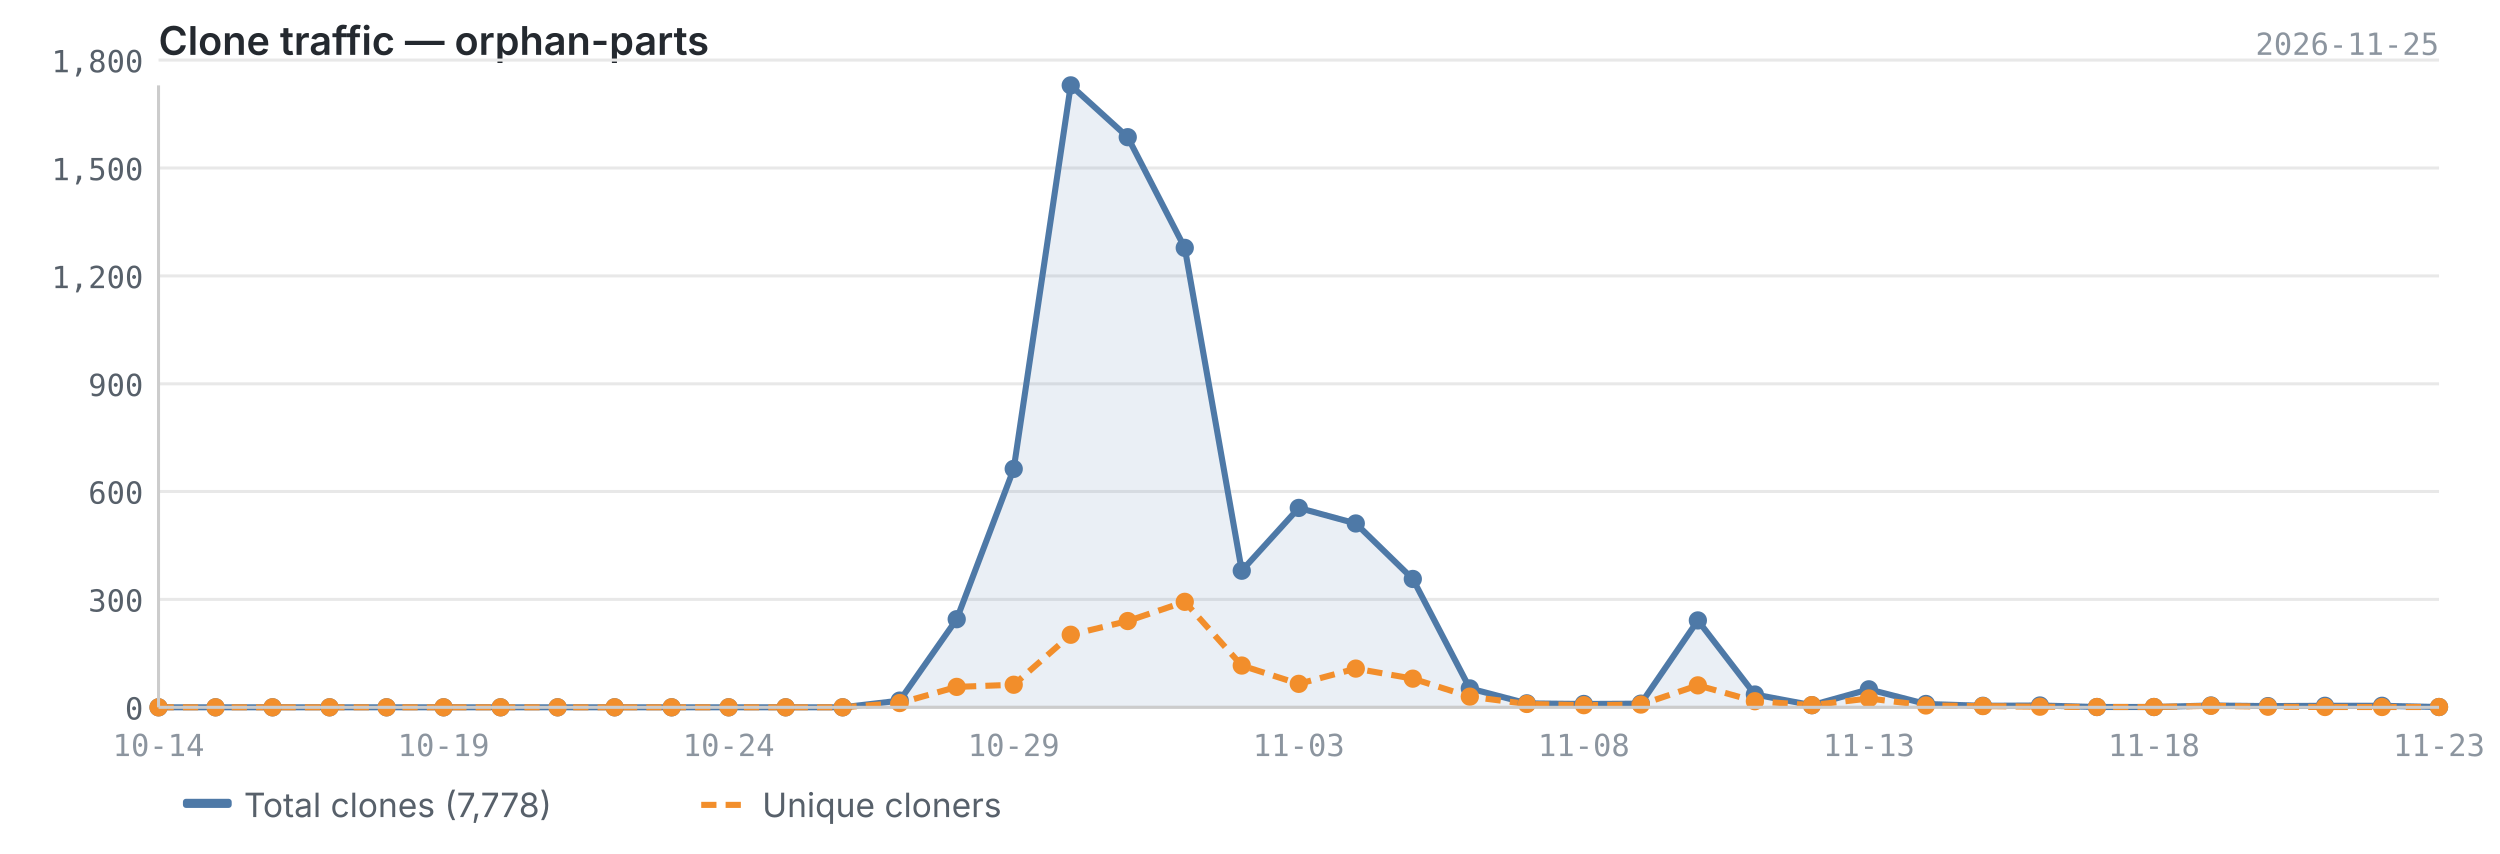
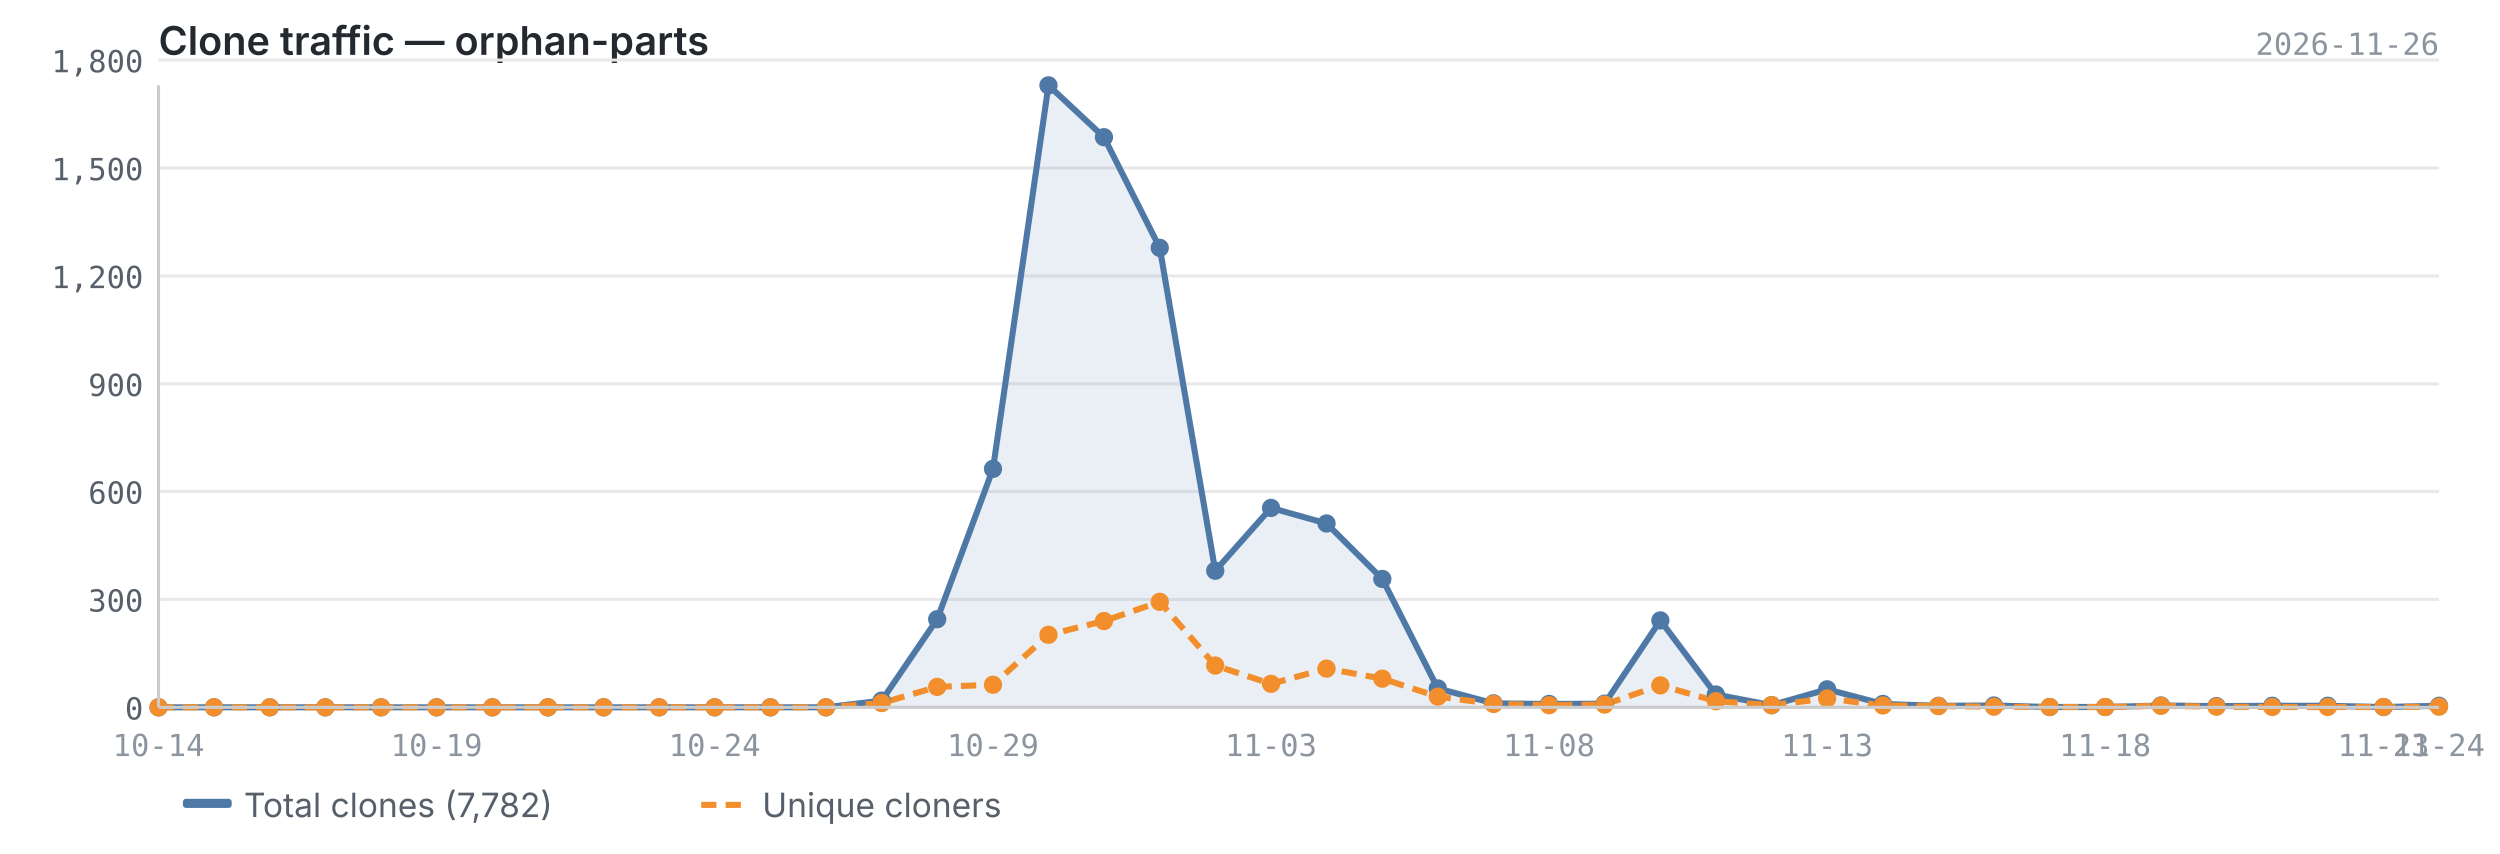
<svg xmlns="http://www.w3.org/2000/svg" viewBox="0 0 820 280" width="820" height="280">
  <text x="52" y="18" font-size="13" font-weight="600" fill="#24292f" font-family="-apple-system, BlinkMacSystemFont, 'Segoe UI', sans-serif">Clone traffic — orphan-parts</text>
-   <text x="800" y="18" font-size="10" fill="#8c959f" font-family="ui-monospace, SFMono-Regular, 'SF Mono', Menlo, monospace" text-anchor="end">2026-11-25</text>
+   <text x="800" y="18" font-size="10" fill="#8c959f" font-family="ui-monospace, SFMono-Regular, 'SF Mono', Menlo, monospace" text-anchor="end">2026-11-26</text>
  <line x1="52" y1="232.0" x2="800" y2="232.0" stroke="#e8e8e8" stroke-width="1" />
  <line x1="52" y1="196.6" x2="800" y2="196.6" stroke="#e8e8e8" stroke-width="1" />
  <line x1="52" y1="161.2" x2="800" y2="161.2" stroke="#e8e8e8" stroke-width="1" />
  <line x1="52" y1="125.9" x2="800" y2="125.9" stroke="#e8e8e8" stroke-width="1" />
  <line x1="52" y1="90.5" x2="800" y2="90.5" stroke="#e8e8e8" stroke-width="1" />
  <line x1="52" y1="55.1" x2="800" y2="55.1" stroke="#e8e8e8" stroke-width="1" />
  <line x1="52" y1="19.7" x2="800" y2="19.7" stroke="#e8e8e8" stroke-width="1" />
-   <path d="M52.0,232.0 L52.0,232.0 L70.7,232.0 L89.4,232.0 L108.1,232.0 L126.8,232.0 L145.5,232.0 L164.2,232.0 L182.9,232.0 L201.6,232.0 L220.3,232.0 L239.0,232.0 L257.7,232.0 L276.4,232.0 L295.1,229.8 L313.8,203.1 L332.5,153.8 L351.2,28.0 L369.9,45.0 L388.6,81.3 L407.3,187.2 L426.0,166.6 L444.7,171.7 L463.4,189.9 L482.1,225.8 L500.8,230.7 L519.5,230.9 L538.2,230.8 L556.9,203.5 L575.6,227.8 L594.3,231.3 L613.0,226.1 L631.7,230.9 L650.4,231.5 L669.1,231.4 L687.8,231.9 L706.5,231.9 L725.2,231.4 L743.9,231.6 L762.6,231.5 L781.3,231.5 L800.0,231.9 L800.0,232.0 L52.0,232.0Z" fill="#4e79a7" opacity="0.12" />
-   <polyline points="52.0,232.0 70.7,232.0 89.4,232.0 108.1,232.0 126.8,232.0 145.5,232.0 164.2,232.0 182.9,232.0 201.6,232.0 220.3,232.0 239.0,232.0 257.7,232.0 276.4,232.0 295.1,229.8 313.8,203.1 332.5,153.8 351.2,28.0 369.9,45.0 388.6,81.3 407.3,187.2 426.0,166.6 444.7,171.7 463.4,189.9 482.1,225.8 500.8,230.7 519.5,230.9 538.2,230.8 556.9,203.5 575.6,227.8 594.3,231.3 613.0,226.1 631.7,230.9 650.4,231.5 669.1,231.4 687.8,231.9 706.5,231.9 725.2,231.4 743.9,231.6 762.6,231.5 781.3,231.5 800.0,231.9" fill="none" stroke="#4e79a7" stroke-width="2" stroke-linejoin="round" />
-   <polyline points="52.0,232.0 70.7,232.0 89.4,232.0 108.1,232.0 126.8,232.0 145.5,232.0 164.2,232.0 182.9,232.0 201.6,232.0 220.3,232.0 239.0,232.0 257.7,232.0 276.4,232.0 295.1,230.6 313.8,225.3 332.5,224.6 351.2,208.2 369.9,203.7 388.6,197.4 407.3,218.3 426.0,224.3 444.7,219.3 463.4,222.6 482.1,228.5 500.8,230.9 519.5,231.3 538.2,231.1 556.9,224.8 575.6,230.0 594.3,231.3 613.0,229.1 631.7,231.4 650.4,231.6 669.1,231.8 687.8,231.9 706.5,231.9 725.2,231.5 743.9,231.8 762.6,231.9 781.3,231.9 800.0,231.9" fill="none" stroke="#f28e2b" stroke-width="2" stroke-linejoin="round" stroke-dasharray="5,3" />
+   <path d="M52.0,232.0 L52.0,232.0 L70.2,232.0 L88.5,232.0 L106.7,232.0 L125.0,232.0 L143.2,232.0 L161.5,232.0 L179.7,232.0 L198.0,232.0 L216.2,232.0 L234.4,232.0 L252.7,232.0 L270.9,232.0 L289.2,229.8 L307.4,203.1 L325.7,153.8 L343.9,28.0 L362.1,45.0 L380.4,81.3 L398.6,187.2 L416.9,166.6 L435.1,171.7 L453.4,189.9 L471.6,225.8 L489.9,230.7 L508.1,230.9 L526.3,230.8 L544.6,203.5 L562.8,227.8 L581.1,231.3 L599.3,226.1 L617.6,230.9 L635.8,231.5 L654.0,231.4 L672.3,231.9 L690.5,231.9 L708.8,231.4 L727.0,231.6 L745.3,231.5 L763.5,231.5 L781.8,231.9 L800.0,231.5 L800.0,232.0 L52.0,232.0Z" fill="#4e79a7" opacity="0.12" />
+   <polyline points="52.0,232.0 70.2,232.0 88.5,232.0 106.7,232.0 125.0,232.0 143.2,232.0 161.5,232.0 179.7,232.0 198.0,232.0 216.2,232.0 234.4,232.0 252.7,232.0 270.9,232.0 289.2,229.8 307.4,203.1 325.7,153.8 343.9,28.0 362.1,45.0 380.4,81.3 398.6,187.2 416.9,166.6 435.1,171.7 453.4,189.9 471.6,225.8 489.9,230.7 508.1,230.9 526.3,230.8 544.6,203.5 562.8,227.8 581.1,231.3 599.3,226.1 617.6,230.9 635.8,231.5 654.0,231.4 672.3,231.9 690.5,231.9 708.8,231.4 727.0,231.6 745.3,231.5 763.5,231.5 781.8,231.9 800.0,231.5" fill="none" stroke="#4e79a7" stroke-width="2" stroke-linejoin="round" />
+   <polyline points="52.0,232.0 70.2,232.0 88.5,232.0 106.7,232.0 125.0,232.0 143.2,232.0 161.5,232.0 179.7,232.0 198.0,232.0 216.2,232.0 234.4,232.0 252.7,232.0 270.9,232.0 289.2,230.6 307.4,225.3 325.7,224.6 343.9,208.2 362.1,203.7 380.4,197.4 398.6,218.3 416.9,224.3 435.1,219.3 453.4,222.6 471.6,228.5 489.9,230.9 508.1,231.3 526.3,231.1 544.6,224.8 562.8,230.0 581.1,231.3 599.3,229.1 617.6,231.4 635.8,231.6 654.0,231.8 672.3,231.9 690.5,231.9 708.8,231.5 727.0,231.8 745.3,231.9 763.5,231.9 781.8,231.9 800.0,231.8" fill="none" stroke="#f28e2b" stroke-width="2" stroke-linejoin="round" stroke-dasharray="5,3" />
  <circle cx="52.0" cy="232.0" r="3" fill="#4e79a7" />
-   <circle cx="70.7" cy="232.0" r="3" fill="#4e79a7" />
-   <circle cx="89.4" cy="232.0" r="3" fill="#4e79a7" />
-   <circle cx="108.1" cy="232.0" r="3" fill="#4e79a7" />
-   <circle cx="126.8" cy="232.0" r="3" fill="#4e79a7" />
-   <circle cx="145.5" cy="232.0" r="3" fill="#4e79a7" />
-   <circle cx="164.2" cy="232.0" r="3" fill="#4e79a7" />
-   <circle cx="182.9" cy="232.0" r="3" fill="#4e79a7" />
-   <circle cx="201.6" cy="232.0" r="3" fill="#4e79a7" />
-   <circle cx="220.3" cy="232.0" r="3" fill="#4e79a7" />
-   <circle cx="239.0" cy="232.0" r="3" fill="#4e79a7" />
-   <circle cx="257.7" cy="232.0" r="3" fill="#4e79a7" />
-   <circle cx="276.4" cy="232.0" r="3" fill="#4e79a7" />
-   <circle cx="295.1" cy="229.8" r="3" fill="#4e79a7" />
-   <circle cx="313.8" cy="203.1" r="3" fill="#4e79a7" />
-   <circle cx="332.5" cy="153.8" r="3" fill="#4e79a7" />
-   <circle cx="351.2" cy="28.0" r="3" fill="#4e79a7" />
-   <circle cx="369.9" cy="45.0" r="3" fill="#4e79a7" />
-   <circle cx="388.6" cy="81.3" r="3" fill="#4e79a7" />
-   <circle cx="407.3" cy="187.2" r="3" fill="#4e79a7" />
-   <circle cx="426.0" cy="166.6" r="3" fill="#4e79a7" />
-   <circle cx="444.7" cy="171.7" r="3" fill="#4e79a7" />
-   <circle cx="463.4" cy="189.9" r="3" fill="#4e79a7" />
-   <circle cx="482.1" cy="225.8" r="3" fill="#4e79a7" />
-   <circle cx="500.8" cy="230.7" r="3" fill="#4e79a7" />
-   <circle cx="519.5" cy="230.9" r="3" fill="#4e79a7" />
-   <circle cx="538.2" cy="230.8" r="3" fill="#4e79a7" />
-   <circle cx="556.9" cy="203.5" r="3" fill="#4e79a7" />
-   <circle cx="575.6" cy="227.8" r="3" fill="#4e79a7" />
-   <circle cx="594.3" cy="231.3" r="3" fill="#4e79a7" />
-   <circle cx="613.0" cy="226.1" r="3" fill="#4e79a7" />
-   <circle cx="631.7" cy="230.9" r="3" fill="#4e79a7" />
-   <circle cx="650.4" cy="231.5" r="3" fill="#4e79a7" />
-   <circle cx="669.1" cy="231.4" r="3" fill="#4e79a7" />
-   <circle cx="687.8" cy="231.9" r="3" fill="#4e79a7" />
-   <circle cx="706.5" cy="231.9" r="3" fill="#4e79a7" />
-   <circle cx="725.2" cy="231.4" r="3" fill="#4e79a7" />
-   <circle cx="743.9" cy="231.6" r="3" fill="#4e79a7" />
-   <circle cx="762.6" cy="231.5" r="3" fill="#4e79a7" />
-   <circle cx="781.3" cy="231.5" r="3" fill="#4e79a7" />
-   <circle cx="800.0" cy="231.9" r="3" fill="#4e79a7" />
+   <circle cx="70.2" cy="232.0" r="3" fill="#4e79a7" />
+   <circle cx="88.5" cy="232.0" r="3" fill="#4e79a7" />
+   <circle cx="106.7" cy="232.0" r="3" fill="#4e79a7" />
+   <circle cx="125.0" cy="232.0" r="3" fill="#4e79a7" />
+   <circle cx="143.2" cy="232.0" r="3" fill="#4e79a7" />
+   <circle cx="161.5" cy="232.0" r="3" fill="#4e79a7" />
+   <circle cx="179.7" cy="232.0" r="3" fill="#4e79a7" />
+   <circle cx="198.0" cy="232.0" r="3" fill="#4e79a7" />
+   <circle cx="216.2" cy="232.0" r="3" fill="#4e79a7" />
+   <circle cx="234.4" cy="232.0" r="3" fill="#4e79a7" />
+   <circle cx="252.7" cy="232.0" r="3" fill="#4e79a7" />
+   <circle cx="270.9" cy="232.0" r="3" fill="#4e79a7" />
+   <circle cx="289.2" cy="229.8" r="3" fill="#4e79a7" />
+   <circle cx="307.4" cy="203.1" r="3" fill="#4e79a7" />
+   <circle cx="325.7" cy="153.8" r="3" fill="#4e79a7" />
+   <circle cx="343.9" cy="28.0" r="3" fill="#4e79a7" />
+   <circle cx="362.1" cy="45.0" r="3" fill="#4e79a7" />
+   <circle cx="380.4" cy="81.3" r="3" fill="#4e79a7" />
+   <circle cx="398.6" cy="187.2" r="3" fill="#4e79a7" />
+   <circle cx="416.9" cy="166.6" r="3" fill="#4e79a7" />
+   <circle cx="435.1" cy="171.7" r="3" fill="#4e79a7" />
+   <circle cx="453.4" cy="189.9" r="3" fill="#4e79a7" />
+   <circle cx="471.6" cy="225.8" r="3" fill="#4e79a7" />
+   <circle cx="489.9" cy="230.7" r="3" fill="#4e79a7" />
+   <circle cx="508.1" cy="230.9" r="3" fill="#4e79a7" />
+   <circle cx="526.3" cy="230.8" r="3" fill="#4e79a7" />
+   <circle cx="544.6" cy="203.5" r="3" fill="#4e79a7" />
+   <circle cx="562.8" cy="227.8" r="3" fill="#4e79a7" />
+   <circle cx="581.1" cy="231.3" r="3" fill="#4e79a7" />
+   <circle cx="599.3" cy="226.1" r="3" fill="#4e79a7" />
+   <circle cx="617.6" cy="230.9" r="3" fill="#4e79a7" />
+   <circle cx="635.8" cy="231.5" r="3" fill="#4e79a7" />
+   <circle cx="654.0" cy="231.4" r="3" fill="#4e79a7" />
+   <circle cx="672.3" cy="231.9" r="3" fill="#4e79a7" />
+   <circle cx="690.5" cy="231.9" r="3" fill="#4e79a7" />
+   <circle cx="708.8" cy="231.4" r="3" fill="#4e79a7" />
+   <circle cx="727.0" cy="231.6" r="3" fill="#4e79a7" />
+   <circle cx="745.3" cy="231.5" r="3" fill="#4e79a7" />
+   <circle cx="763.5" cy="231.5" r="3" fill="#4e79a7" />
+   <circle cx="781.8" cy="231.9" r="3" fill="#4e79a7" />
+   <circle cx="800.0" cy="231.5" r="3" fill="#4e79a7" />
  <circle cx="52.0" cy="232.0" r="3" fill="#f28e2b" />
-   <circle cx="70.7" cy="232.0" r="3" fill="#f28e2b" />
-   <circle cx="89.4" cy="232.0" r="3" fill="#f28e2b" />
-   <circle cx="108.1" cy="232.0" r="3" fill="#f28e2b" />
-   <circle cx="126.8" cy="232.0" r="3" fill="#f28e2b" />
-   <circle cx="145.5" cy="232.0" r="3" fill="#f28e2b" />
-   <circle cx="164.2" cy="232.0" r="3" fill="#f28e2b" />
-   <circle cx="182.9" cy="232.0" r="3" fill="#f28e2b" />
-   <circle cx="201.6" cy="232.0" r="3" fill="#f28e2b" />
-   <circle cx="220.3" cy="232.0" r="3" fill="#f28e2b" />
-   <circle cx="239.0" cy="232.0" r="3" fill="#f28e2b" />
-   <circle cx="257.7" cy="232.0" r="3" fill="#f28e2b" />
-   <circle cx="276.4" cy="232.0" r="3" fill="#f28e2b" />
-   <circle cx="295.1" cy="230.6" r="3" fill="#f28e2b" />
-   <circle cx="313.8" cy="225.3" r="3" fill="#f28e2b" />
-   <circle cx="332.5" cy="224.6" r="3" fill="#f28e2b" />
-   <circle cx="351.2" cy="208.2" r="3" fill="#f28e2b" />
-   <circle cx="369.9" cy="203.7" r="3" fill="#f28e2b" />
-   <circle cx="388.6" cy="197.4" r="3" fill="#f28e2b" />
-   <circle cx="407.3" cy="218.3" r="3" fill="#f28e2b" />
-   <circle cx="426.0" cy="224.3" r="3" fill="#f28e2b" />
-   <circle cx="444.7" cy="219.3" r="3" fill="#f28e2b" />
-   <circle cx="463.4" cy="222.6" r="3" fill="#f28e2b" />
-   <circle cx="482.1" cy="228.5" r="3" fill="#f28e2b" />
-   <circle cx="500.8" cy="230.9" r="3" fill="#f28e2b" />
-   <circle cx="519.5" cy="231.3" r="3" fill="#f28e2b" />
-   <circle cx="538.2" cy="231.1" r="3" fill="#f28e2b" />
-   <circle cx="556.9" cy="224.8" r="3" fill="#f28e2b" />
-   <circle cx="575.6" cy="230.0" r="3" fill="#f28e2b" />
-   <circle cx="594.3" cy="231.3" r="3" fill="#f28e2b" />
-   <circle cx="613.0" cy="229.1" r="3" fill="#f28e2b" />
-   <circle cx="631.7" cy="231.4" r="3" fill="#f28e2b" />
-   <circle cx="650.4" cy="231.6" r="3" fill="#f28e2b" />
-   <circle cx="669.1" cy="231.8" r="3" fill="#f28e2b" />
-   <circle cx="687.8" cy="231.9" r="3" fill="#f28e2b" />
-   <circle cx="706.5" cy="231.9" r="3" fill="#f28e2b" />
-   <circle cx="725.2" cy="231.5" r="3" fill="#f28e2b" />
-   <circle cx="743.9" cy="231.8" r="3" fill="#f28e2b" />
-   <circle cx="762.6" cy="231.9" r="3" fill="#f28e2b" />
-   <circle cx="781.3" cy="231.9" r="3" fill="#f28e2b" />
-   <circle cx="800.0" cy="231.9" r="3" fill="#f28e2b" />
+   <circle cx="70.2" cy="232.0" r="3" fill="#f28e2b" />
+   <circle cx="88.5" cy="232.0" r="3" fill="#f28e2b" />
+   <circle cx="106.7" cy="232.0" r="3" fill="#f28e2b" />
+   <circle cx="125.0" cy="232.0" r="3" fill="#f28e2b" />
+   <circle cx="143.2" cy="232.0" r="3" fill="#f28e2b" />
+   <circle cx="161.5" cy="232.0" r="3" fill="#f28e2b" />
+   <circle cx="179.7" cy="232.0" r="3" fill="#f28e2b" />
+   <circle cx="198.0" cy="232.0" r="3" fill="#f28e2b" />
+   <circle cx="216.2" cy="232.0" r="3" fill="#f28e2b" />
+   <circle cx="234.4" cy="232.0" r="3" fill="#f28e2b" />
+   <circle cx="252.7" cy="232.0" r="3" fill="#f28e2b" />
+   <circle cx="270.9" cy="232.0" r="3" fill="#f28e2b" />
+   <circle cx="289.2" cy="230.6" r="3" fill="#f28e2b" />
+   <circle cx="307.4" cy="225.3" r="3" fill="#f28e2b" />
+   <circle cx="325.7" cy="224.6" r="3" fill="#f28e2b" />
+   <circle cx="343.9" cy="208.2" r="3" fill="#f28e2b" />
+   <circle cx="362.1" cy="203.7" r="3" fill="#f28e2b" />
+   <circle cx="380.4" cy="197.4" r="3" fill="#f28e2b" />
+   <circle cx="398.6" cy="218.3" r="3" fill="#f28e2b" />
+   <circle cx="416.9" cy="224.3" r="3" fill="#f28e2b" />
+   <circle cx="435.1" cy="219.3" r="3" fill="#f28e2b" />
+   <circle cx="453.4" cy="222.6" r="3" fill="#f28e2b" />
+   <circle cx="471.6" cy="228.5" r="3" fill="#f28e2b" />
+   <circle cx="489.9" cy="230.9" r="3" fill="#f28e2b" />
+   <circle cx="508.1" cy="231.3" r="3" fill="#f28e2b" />
+   <circle cx="526.3" cy="231.1" r="3" fill="#f28e2b" />
+   <circle cx="544.6" cy="224.8" r="3" fill="#f28e2b" />
+   <circle cx="562.8" cy="230.0" r="3" fill="#f28e2b" />
+   <circle cx="581.1" cy="231.3" r="3" fill="#f28e2b" />
+   <circle cx="599.3" cy="229.1" r="3" fill="#f28e2b" />
+   <circle cx="617.6" cy="231.4" r="3" fill="#f28e2b" />
+   <circle cx="635.8" cy="231.6" r="3" fill="#f28e2b" />
+   <circle cx="654.0" cy="231.8" r="3" fill="#f28e2b" />
+   <circle cx="672.3" cy="231.9" r="3" fill="#f28e2b" />
+   <circle cx="690.5" cy="231.9" r="3" fill="#f28e2b" />
+   <circle cx="708.8" cy="231.5" r="3" fill="#f28e2b" />
+   <circle cx="727.0" cy="231.8" r="3" fill="#f28e2b" />
+   <circle cx="745.3" cy="231.9" r="3" fill="#f28e2b" />
+   <circle cx="763.5" cy="231.9" r="3" fill="#f28e2b" />
+   <circle cx="781.8" cy="231.9" r="3" fill="#f28e2b" />
+   <circle cx="800.0" cy="231.8" r="3" fill="#f28e2b" />
  <line x1="52" y1="28" x2="52" y2="232" stroke="#cccccc" stroke-width="1" />
  <line x1="52" y1="232" x2="800" y2="232" stroke="#cccccc" stroke-width="1" />
  <text x="47" y="236.0" text-anchor="end" font-size="10" fill="#57606a" font-family="ui-monospace, SFMono-Regular, 'SF Mono', Menlo, monospace">0</text>
  <text x="47" y="200.6" text-anchor="end" font-size="10" fill="#57606a" font-family="ui-monospace, SFMono-Regular, 'SF Mono', Menlo, monospace">300</text>
  <text x="47" y="165.2" text-anchor="end" font-size="10" fill="#57606a" font-family="ui-monospace, SFMono-Regular, 'SF Mono', Menlo, monospace">600</text>
  <text x="47" y="129.9" text-anchor="end" font-size="10" fill="#57606a" font-family="ui-monospace, SFMono-Regular, 'SF Mono', Menlo, monospace">900</text>
  <text x="47" y="94.5" text-anchor="end" font-size="10" fill="#57606a" font-family="ui-monospace, SFMono-Regular, 'SF Mono', Menlo, monospace">1,200</text>
  <text x="47" y="59.1" text-anchor="end" font-size="10" fill="#57606a" font-family="ui-monospace, SFMono-Regular, 'SF Mono', Menlo, monospace">1,500</text>
  <text x="47" y="23.7" text-anchor="end" font-size="10" fill="#57606a" font-family="ui-monospace, SFMono-Regular, 'SF Mono', Menlo, monospace">1,800</text>
  <text x="52.0" y="248" text-anchor="middle" font-size="10" fill="#8c959f" font-family="ui-monospace, SFMono-Regular, 'SF Mono', Menlo, monospace">10-14</text>
-   <text x="706.5" y="248" text-anchor="middle" font-size="10" fill="#8c959f" font-family="ui-monospace, SFMono-Regular, 'SF Mono', Menlo, monospace">11-18</text>
-   <text x="145.5" y="248" text-anchor="middle" font-size="10" fill="#8c959f" font-family="ui-monospace, SFMono-Regular, 'SF Mono', Menlo, monospace">10-19</text>
-   <text x="800.0" y="248" text-anchor="middle" font-size="10" fill="#8c959f" font-family="ui-monospace, SFMono-Regular, 'SF Mono', Menlo, monospace">11-23</text>
-   <text x="239.0" y="248" text-anchor="middle" font-size="10" fill="#8c959f" font-family="ui-monospace, SFMono-Regular, 'SF Mono', Menlo, monospace">10-24</text>
-   <text x="332.5" y="248" text-anchor="middle" font-size="10" fill="#8c959f" font-family="ui-monospace, SFMono-Regular, 'SF Mono', Menlo, monospace">10-29</text>
-   <text x="426.0" y="248" text-anchor="middle" font-size="10" fill="#8c959f" font-family="ui-monospace, SFMono-Regular, 'SF Mono', Menlo, monospace">11-03</text>
-   <text x="519.5" y="248" text-anchor="middle" font-size="10" fill="#8c959f" font-family="ui-monospace, SFMono-Regular, 'SF Mono', Menlo, monospace">11-08</text>
-   <text x="613.0" y="248" text-anchor="middle" font-size="10" fill="#8c959f" font-family="ui-monospace, SFMono-Regular, 'SF Mono', Menlo, monospace">11-13</text>
+   <text x="690.5" y="248" text-anchor="middle" font-size="10" fill="#8c959f" font-family="ui-monospace, SFMono-Regular, 'SF Mono', Menlo, monospace">11-18</text>
+   <text x="143.2" y="248" text-anchor="middle" font-size="10" fill="#8c959f" font-family="ui-monospace, SFMono-Regular, 'SF Mono', Menlo, monospace">10-19</text>
+   <text x="781.8" y="248" text-anchor="middle" font-size="10" fill="#8c959f" font-family="ui-monospace, SFMono-Regular, 'SF Mono', Menlo, monospace">11-23</text>
+   <text x="800.0" y="248" text-anchor="middle" font-size="10" fill="#8c959f" font-family="ui-monospace, SFMono-Regular, 'SF Mono', Menlo, monospace">11-24</text>
+   <text x="234.4" y="248" text-anchor="middle" font-size="10" fill="#8c959f" font-family="ui-monospace, SFMono-Regular, 'SF Mono', Menlo, monospace">10-24</text>
+   <text x="325.7" y="248" text-anchor="middle" font-size="10" fill="#8c959f" font-family="ui-monospace, SFMono-Regular, 'SF Mono', Menlo, monospace">10-29</text>
+   <text x="416.9" y="248" text-anchor="middle" font-size="10" fill="#8c959f" font-family="ui-monospace, SFMono-Regular, 'SF Mono', Menlo, monospace">11-03</text>
+   <text x="508.1" y="248" text-anchor="middle" font-size="10" fill="#8c959f" font-family="ui-monospace, SFMono-Regular, 'SF Mono', Menlo, monospace">11-08</text>
+   <text x="599.3" y="248" text-anchor="middle" font-size="10" fill="#8c959f" font-family="ui-monospace, SFMono-Regular, 'SF Mono', Menlo, monospace">11-13</text>
  <rect x="60" y="262" width="16" height="3" fill="#4e79a7" rx="1" />
-   <text x="80" y="268" font-size="11" fill="#57606a" font-family="-apple-system, BlinkMacSystemFont, 'Segoe UI', sans-serif">Total clones (7,778)</text>
+   <text x="80" y="268" font-size="11" fill="#57606a" font-family="-apple-system, BlinkMacSystemFont, 'Segoe UI', sans-serif">Total clones (7,782)</text>
  <line x1="230" y1="264" x2="246" y2="264" stroke="#f28e2b" stroke-width="2" stroke-dasharray="5,3" />
  <text x="250" y="268" font-size="11" fill="#57606a" font-family="-apple-system, BlinkMacSystemFont, 'Segoe UI', sans-serif">Unique cloners</text>
</svg>
